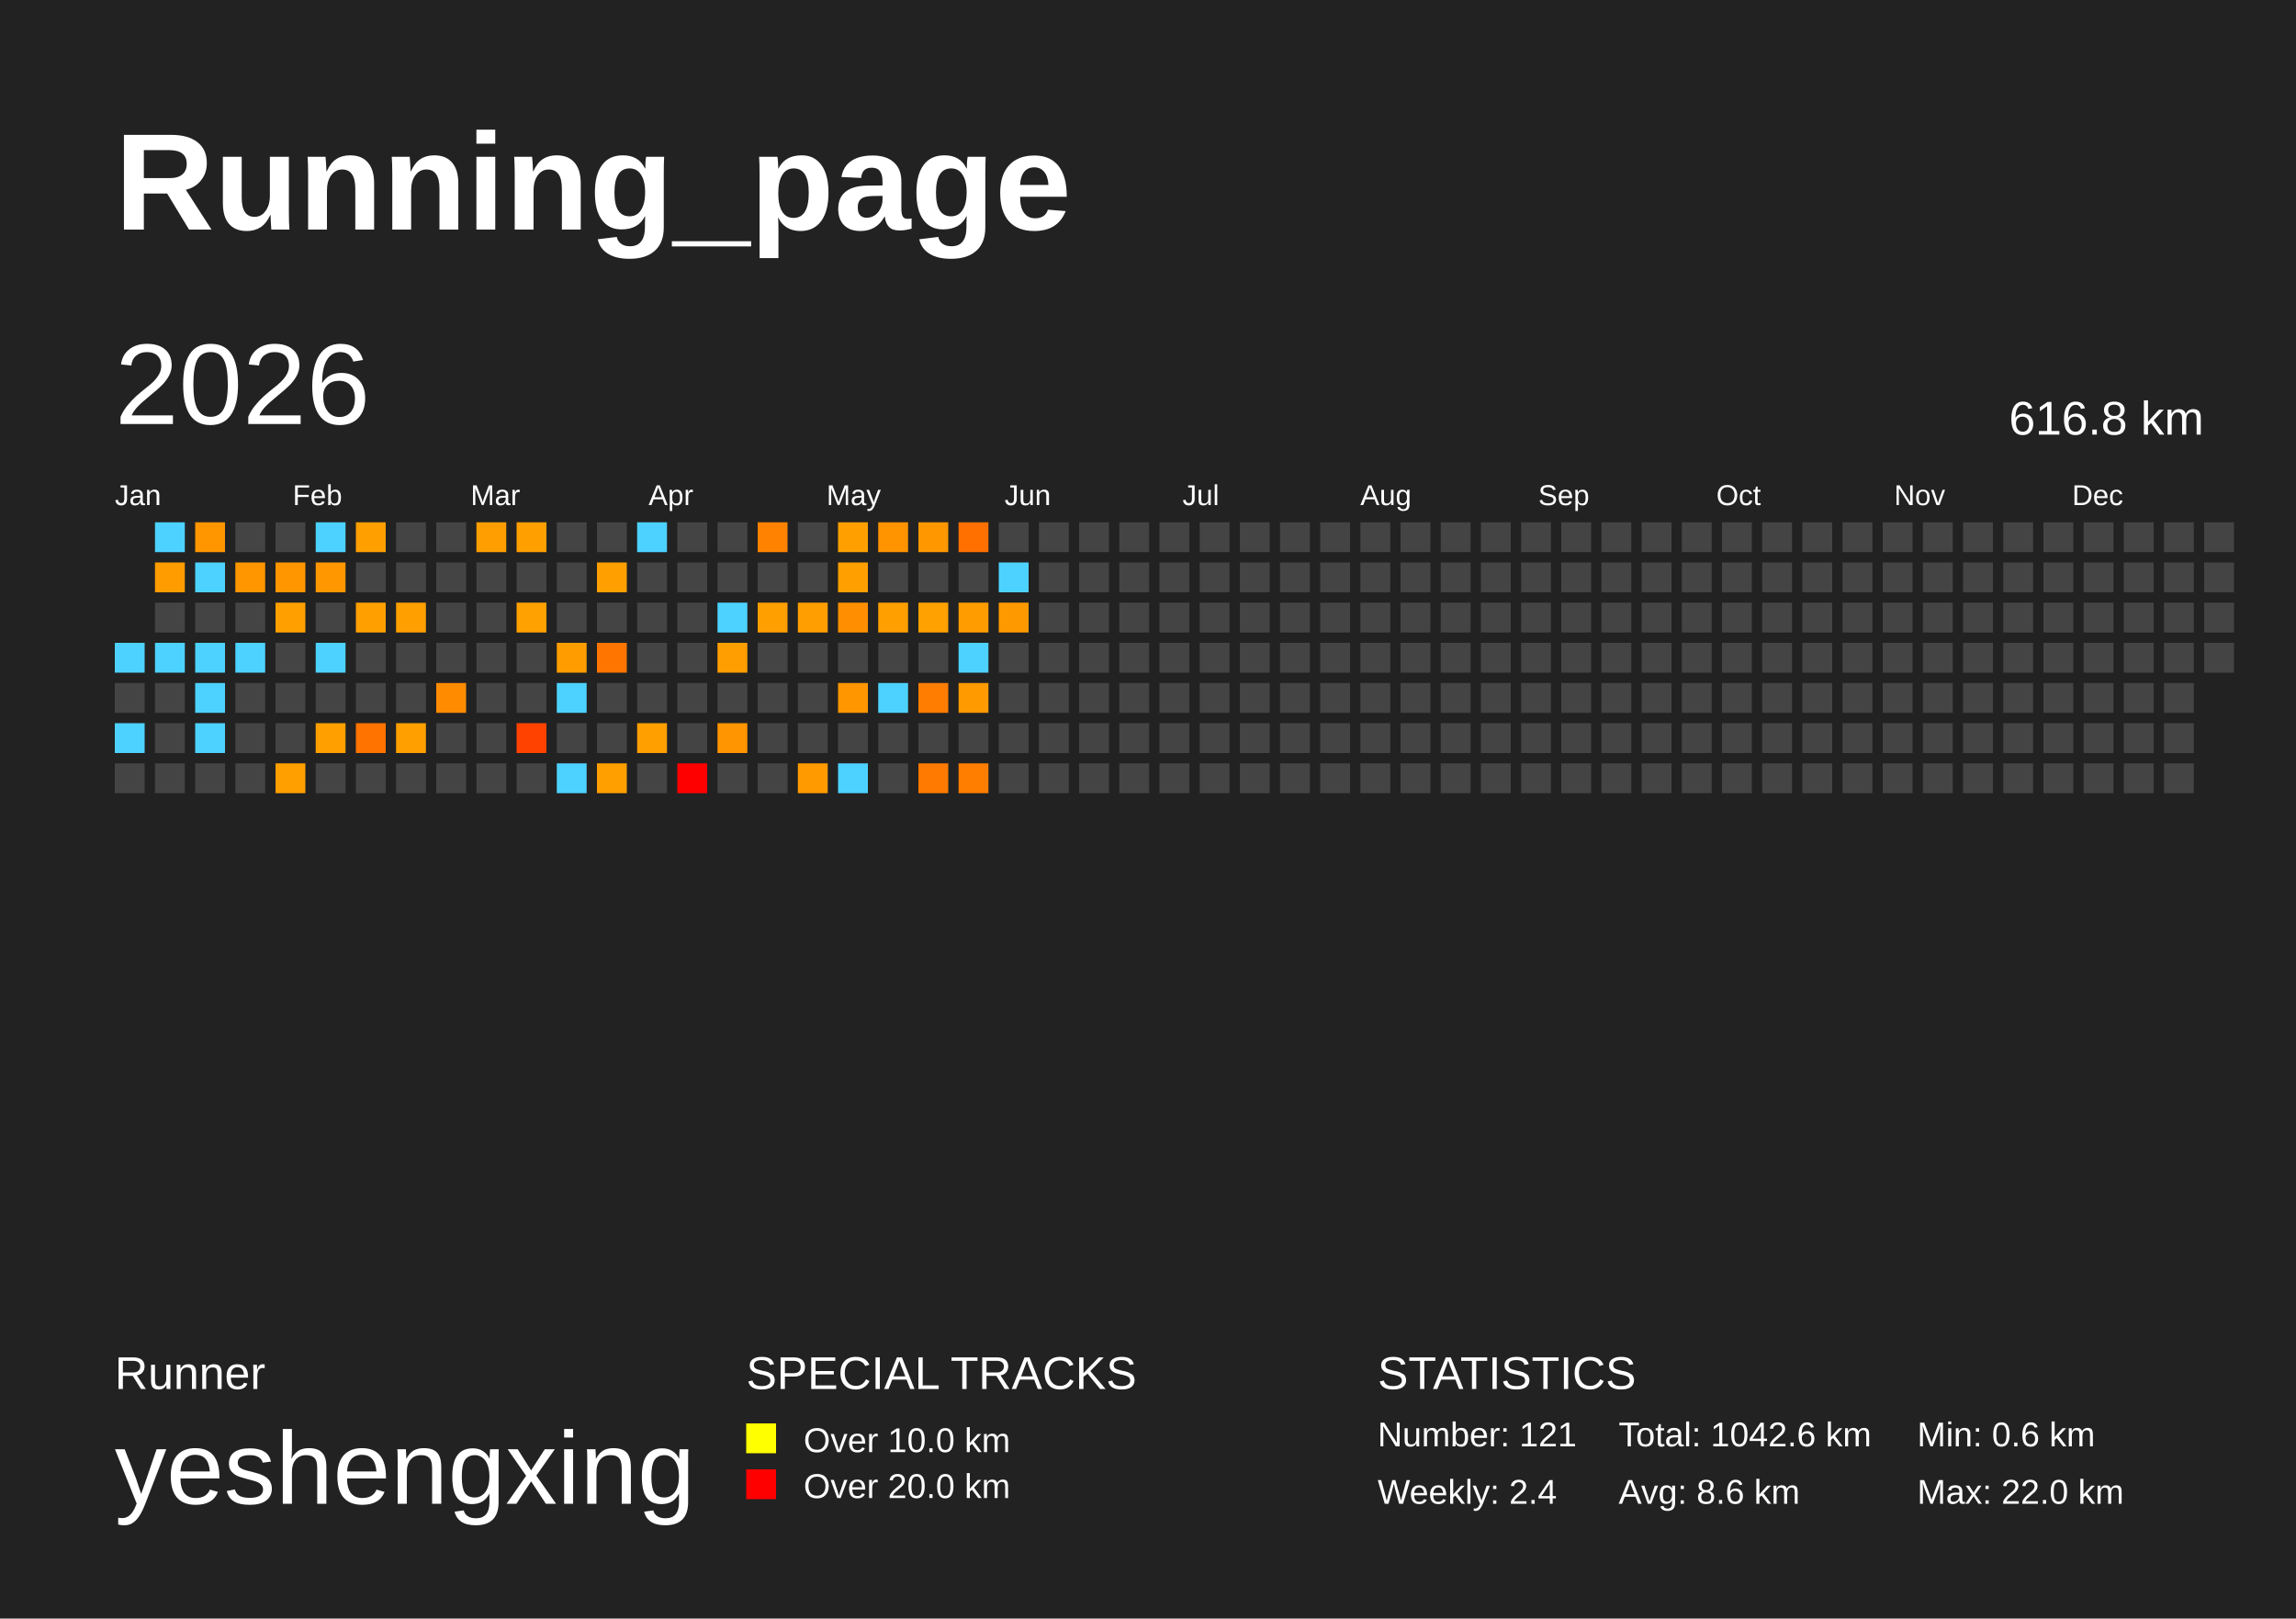
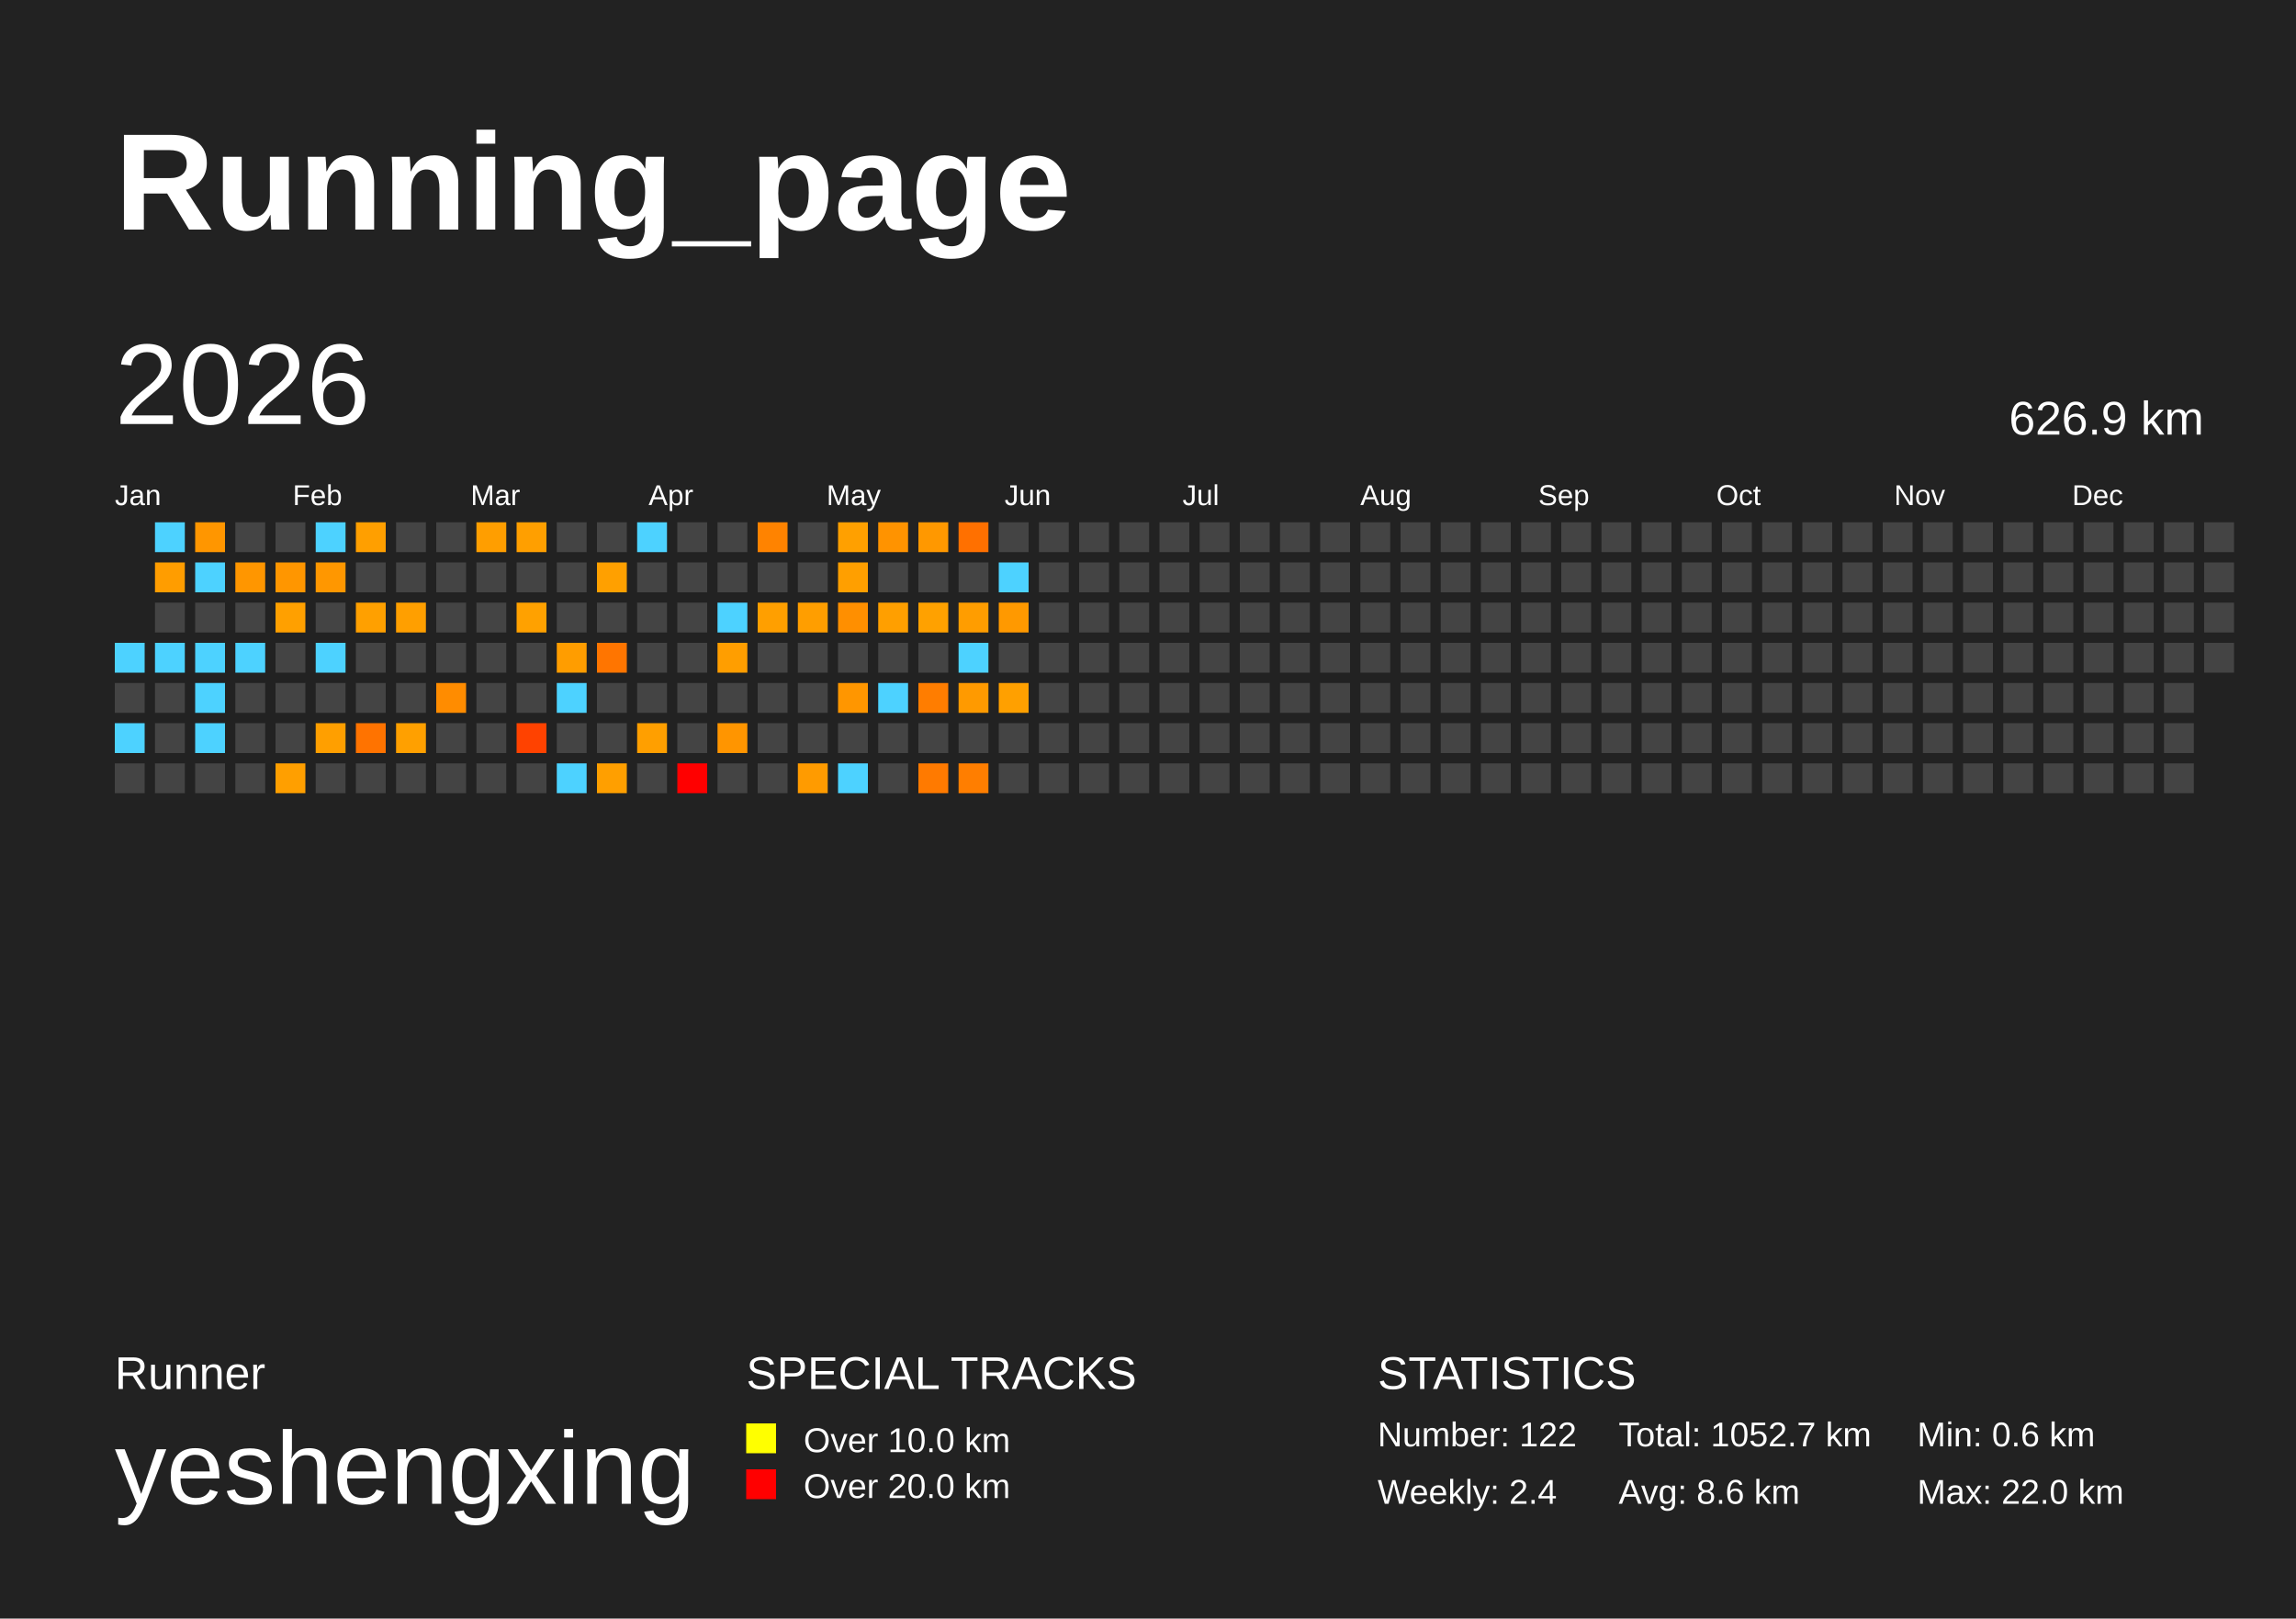
<svg xmlns="http://www.w3.org/2000/svg" baseProfile="full" height="141mm" version="1.1" viewBox="0,0,200,141" width="200mm">
  <defs />
  <rect fill="#222222" height="141" width="200" x="0" y="0" />
  <text fill="#FFFFFF" style="font-size:12px; font-family:Arial; font-weight:bold;" x="10" y="20">Running_page</text>
  <text fill="#FFFFFF" style="font-size:4px; font-family:Arial" x="10" y="121">Runner</text>
  <text fill="#FFFFFF" style="font-size:9px; font-family:Arial" x="10" y="131">yeshengxing</text>
  <text fill="#FFFFFF" style="font-size:4px; font-family:Arial" x="65" y="121">SPECIAL TRACKS</text>
  <rect fill="yellow" height="2.6" width="2.6" x="65" y="124" />
  <text fill="#FFFFFF" style="font-size:3px; font-family:Arial" x="70" y="126.5">Over 10.0 km</text>
  <rect fill="red" height="2.6" width="2.6" x="65" y="128" />
  <text fill="#FFFFFF" style="font-size:3px; font-family:Arial" x="70" y="130.5">Over 20.0 km</text>
  <text fill="#FFFFFF" style="font-size:4px; font-family:Arial" x="120" y="121">STATISTICS</text>
-   <text fill="#FFFFFF" style="font-size:3px; font-family:Arial" x="120" y="126">Number: 121</text>
+   <text fill="#FFFFFF" style="font-size:3px; font-family:Arial" x="120" y="126">Number: 122</text>
  <text fill="#FFFFFF" style="font-size:3px; font-family:Arial" x="120" y="131">Weekly: 2.4</text>
-   <text fill="#FFFFFF" style="font-size:3px; font-family:Arial" x="141" y="126">Total: 1042.6 km</text>
+   <text fill="#FFFFFF" style="font-size:3px; font-family:Arial" x="141" y="126">Total: 1052.7 km</text>
  <text fill="#FFFFFF" style="font-size:3px; font-family:Arial" x="141" y="131">Avg: 8.6 km</text>
  <text fill="#FFFFFF" style="font-size:3px; font-family:Arial" x="167" y="126">Min: 0.6 km</text>
  <text fill="#FFFFFF" style="font-size:3px; font-family:Arial" x="167" y="131">Max: 22.0 km</text>
  <text dominant-baseline="hanging" fill="#FFFFFF" style="font-size:10.0px; font-family:Arial;" x="10" y="30">2026</text>
-   <text dominant-baseline="hanging" fill="#FFFFFF" style="font-size:4.125px; font-family:Arial;" x="175" y="35">616.8 km</text>
+   <text dominant-baseline="hanging" fill="#FFFFFF" style="font-size:4.125px; font-family:Arial;" x="175" y="35">626.9 km</text>
  <text fill="#FFFFFF" style="font-size:2.5px; font-family:Arial" x="10.0" y="44">Jan</text>
  <text fill="#FFFFFF" style="font-size:2.5px; font-family:Arial" x="25.5" y="44">Feb</text>
  <text fill="#FFFFFF" style="font-size:2.5px; font-family:Arial" x="41.0" y="44">Mar</text>
  <text fill="#FFFFFF" style="font-size:2.5px; font-family:Arial" x="56.5" y="44">Apr</text>
  <text fill="#FFFFFF" style="font-size:2.5px; font-family:Arial" x="72.0" y="44">May</text>
  <text fill="#FFFFFF" style="font-size:2.5px; font-family:Arial" x="87.5" y="44">Jun</text>
  <text fill="#FFFFFF" style="font-size:2.5px; font-family:Arial" x="103.0" y="44">Jul</text>
  <text fill="#FFFFFF" style="font-size:2.5px; font-family:Arial" x="118.5" y="44">Aug</text>
  <text fill="#FFFFFF" style="font-size:2.5px; font-family:Arial" x="134.0" y="44">Sep</text>
  <text fill="#FFFFFF" style="font-size:2.5px; font-family:Arial" x="149.5" y="44">Oct</text>
  <text fill="#FFFFFF" style="font-size:2.5px; font-family:Arial" x="165.0" y="44">Nov</text>
  <text fill="#FFFFFF" style="font-size:2.5px; font-family:Arial" x="180.5" y="44">Dec</text>
  <rect fill="#4dd2ff" height="2.6" width="2.6" x="10.0" y="56.0" />
  <rect fill="#444444" height="2.6" width="2.6" x="10.0" y="59.5" />
  <rect fill="#4dd2ff" height="2.6" width="2.6" x="10.0" y="63.0" />
  <rect fill="#444444" height="2.6" width="2.6" x="10.0" y="66.5" />
  <rect fill="#4dd2ff" height="2.6" width="2.6" x="13.5" y="45.5" />
  <rect fill="#ff9d00" height="2.6" width="2.6" x="13.5" y="49.0" />
  <rect fill="#444444" height="2.6" width="2.6" x="13.5" y="52.5" />
  <rect fill="#4dd2ff" height="2.6" width="2.6" x="13.5" y="56.0" />
  <rect fill="#444444" height="2.6" width="2.6" x="13.5" y="59.5" />
  <rect fill="#444444" height="2.6" width="2.6" x="13.5" y="63.0" />
  <rect fill="#444444" height="2.6" width="2.6" x="13.5" y="66.5" />
  <rect fill="#ff9600" height="2.6" width="2.6" x="17.0" y="45.5" />
  <rect fill="#4dd2ff" height="2.6" width="2.6" x="17.0" y="49.0" />
  <rect fill="#444444" height="2.6" width="2.6" x="17.0" y="52.5" />
  <rect fill="#4dd2ff" height="2.6" width="2.6" x="17.0" y="56.0" />
  <rect fill="#4dd2ff" height="2.6" width="2.6" x="17.0" y="59.5" />
  <rect fill="#4dd2ff" height="2.6" width="2.6" x="17.0" y="63.0" />
  <rect fill="#444444" height="2.6" width="2.6" x="17.0" y="66.5" />
  <rect fill="#444444" height="2.6" width="2.6" x="20.5" y="45.5" />
  <rect fill="#ff9600" height="2.6" width="2.6" x="20.5" y="49.0" />
  <rect fill="#444444" height="2.6" width="2.6" x="20.5" y="52.5" />
  <rect fill="#4dd2ff" height="2.6" width="2.6" x="20.5" y="56.0" />
  <rect fill="#444444" height="2.6" width="2.6" x="20.5" y="59.5" />
  <rect fill="#444444" height="2.6" width="2.6" x="20.5" y="63.0" />
  <rect fill="#444444" height="2.6" width="2.6" x="20.5" y="66.5" />
  <rect fill="#444444" height="2.6" width="2.6" x="24.0" y="45.5" />
  <rect fill="#ff9600" height="2.6" width="2.6" x="24.0" y="49.0" />
  <rect fill="#ffa000" height="2.6" width="2.6" x="24.0" y="52.5" />
  <rect fill="#444444" height="2.6" width="2.6" x="24.0" y="56.0" />
  <rect fill="#444444" height="2.6" width="2.6" x="24.0" y="59.5" />
  <rect fill="#444444" height="2.6" width="2.6" x="24.0" y="63.0" />
  <rect fill="#ff9f00" height="2.6" width="2.6" x="24.0" y="66.5" />
  <rect fill="#4dd2ff" height="2.6" width="2.6" x="27.5" y="45.5" />
  <rect fill="#ff9700" height="2.6" width="2.6" x="27.5" y="49.0" />
  <rect fill="#444444" height="2.6" width="2.6" x="27.5" y="52.5" />
  <rect fill="#4dd2ff" height="2.6" width="2.6" x="27.5" y="56.0" />
  <rect fill="#444444" height="2.6" width="2.6" x="27.5" y="59.5" />
  <rect fill="#ff9f00" height="2.6" width="2.6" x="27.5" y="63.0" />
  <rect fill="#444444" height="2.6" width="2.6" x="27.5" y="66.5" />
  <rect fill="#ff9f00" height="2.6" width="2.6" x="31.0" y="45.5" />
  <rect fill="#444444" height="2.6" width="2.6" x="31.0" y="49.0" />
  <rect fill="#ffa000" height="2.6" width="2.6" x="31.0" y="52.5" />
  <rect fill="#444444" height="2.6" width="2.6" x="31.0" y="56.0" />
  <rect fill="#444444" height="2.6" width="2.6" x="31.0" y="59.5" />
  <rect fill="#ff7300" height="2.6" width="2.6" x="31.0" y="63.0" />
  <rect fill="#444444" height="2.6" width="2.6" x="31.0" y="66.5" />
  <rect fill="#444444" height="2.6" width="2.6" x="34.5" y="45.5" />
  <rect fill="#444444" height="2.6" width="2.6" x="34.5" y="49.0" />
  <rect fill="#ff9f00" height="2.6" width="2.6" x="34.5" y="52.5" />
  <rect fill="#444444" height="2.6" width="2.6" x="34.5" y="56.0" />
  <rect fill="#444444" height="2.6" width="2.6" x="34.5" y="59.5" />
  <rect fill="#ffa000" height="2.6" width="2.6" x="34.5" y="63.0" />
  <rect fill="#444444" height="2.6" width="2.6" x="34.5" y="66.5" />
  <rect fill="#444444" height="2.6" width="2.6" x="38.0" y="45.5" />
  <rect fill="#444444" height="2.6" width="2.6" x="38.0" y="49.0" />
  <rect fill="#444444" height="2.6" width="2.6" x="38.0" y="52.5" />
  <rect fill="#444444" height="2.6" width="2.6" x="38.0" y="56.0" />
  <rect fill="#ff8c00" height="2.6" width="2.6" x="38.0" y="59.5" />
  <rect fill="#444444" height="2.6" width="2.6" x="38.0" y="63.0" />
  <rect fill="#444444" height="2.6" width="2.6" x="38.0" y="66.5" />
  <rect fill="#ff9e00" height="2.6" width="2.6" x="41.5" y="45.5" />
  <rect fill="#444444" height="2.6" width="2.6" x="41.5" y="49.0" />
  <rect fill="#444444" height="2.6" width="2.6" x="41.5" y="52.5" />
  <rect fill="#444444" height="2.6" width="2.6" x="41.5" y="56.0" />
  <rect fill="#444444" height="2.6" width="2.6" x="41.5" y="59.5" />
  <rect fill="#444444" height="2.6" width="2.6" x="41.5" y="63.0" />
  <rect fill="#444444" height="2.6" width="2.6" x="41.5" y="66.5" />
  <rect fill="#ff9f00" height="2.6" width="2.6" x="45.0" y="45.5" />
  <rect fill="#444444" height="2.6" width="2.6" x="45.0" y="49.0" />
  <rect fill="#ffa100" height="2.6" width="2.6" x="45.0" y="52.5" />
  <rect fill="#444444" height="2.6" width="2.6" x="45.0" y="56.0" />
  <rect fill="#444444" height="2.6" width="2.6" x="45.0" y="59.5" />
  <rect fill="#ff4200" height="2.6" width="2.6" x="45.0" y="63.0" />
  <rect fill="#444444" height="2.6" width="2.6" x="45.0" y="66.5" />
  <rect fill="#444444" height="2.6" width="2.6" x="48.5" y="45.5" />
  <rect fill="#444444" height="2.6" width="2.6" x="48.5" y="49.0" />
  <rect fill="#444444" height="2.6" width="2.6" x="48.5" y="52.5" />
  <rect fill="#ff9d00" height="2.6" width="2.6" x="48.5" y="56.0" />
  <rect fill="#4dd2ff" height="2.6" width="2.6" x="48.5" y="59.5" />
  <rect fill="#444444" height="2.6" width="2.6" x="48.5" y="63.0" />
  <rect fill="#4dd2ff" height="2.6" width="2.6" x="48.5" y="66.5" />
  <rect fill="#444444" height="2.6" width="2.6" x="52.0" y="45.5" />
  <rect fill="#ffa000" height="2.6" width="2.6" x="52.0" y="49.0" />
  <rect fill="#444444" height="2.6" width="2.6" x="52.0" y="52.5" />
  <rect fill="#ff7500" height="2.6" width="2.6" x="52.0" y="56.0" />
  <rect fill="#444444" height="2.6" width="2.6" x="52.0" y="59.5" />
  <rect fill="#444444" height="2.6" width="2.6" x="52.0" y="63.0" />
  <rect fill="#ff9f00" height="2.6" width="2.6" x="52.0" y="66.5" />
  <rect fill="#4dd2ff" height="2.6" width="2.6" x="55.5" y="45.5" />
  <rect fill="#444444" height="2.6" width="2.6" x="55.5" y="49.0" />
  <rect fill="#444444" height="2.6" width="2.6" x="55.5" y="52.5" />
  <rect fill="#444444" height="2.6" width="2.6" x="55.5" y="56.0" />
  <rect fill="#444444" height="2.6" width="2.6" x="55.5" y="59.5" />
  <rect fill="#ff9f00" height="2.6" width="2.6" x="55.5" y="63.0" />
  <rect fill="#444444" height="2.6" width="2.6" x="55.5" y="66.5" />
  <rect fill="#444444" height="2.6" width="2.6" x="59.0" y="45.5" />
  <rect fill="#444444" height="2.6" width="2.6" x="59.0" y="49.0" />
  <rect fill="#444444" height="2.6" width="2.6" x="59.0" y="52.5" />
  <rect fill="#444444" height="2.6" width="2.6" x="59.0" y="56.0" />
  <rect fill="#444444" height="2.6" width="2.6" x="59.0" y="59.5" />
  <rect fill="#444444" height="2.6" width="2.6" x="59.0" y="63.0" />
  <rect fill="red" height="2.6" width="2.6" x="59.0" y="66.5" />
  <rect fill="#444444" height="2.6" width="2.6" x="62.5" y="45.5" />
  <rect fill="#444444" height="2.6" width="2.6" x="62.5" y="49.0" />
  <rect fill="#4dd2ff" height="2.6" width="2.6" x="62.5" y="52.5" />
  <rect fill="#ff9e00" height="2.6" width="2.6" x="62.5" y="56.0" />
  <rect fill="#444444" height="2.6" width="2.6" x="62.5" y="59.5" />
  <rect fill="#ff9500" height="2.6" width="2.6" x="62.5" y="63.0" />
  <rect fill="#444444" height="2.6" width="2.6" x="62.5" y="66.5" />
  <rect fill="#ff8300" height="2.6" width="2.6" x="66.0" y="45.5" />
  <rect fill="#444444" height="2.6" width="2.6" x="66.0" y="49.0" />
  <rect fill="#ff9f00" height="2.6" width="2.6" x="66.0" y="52.5" />
  <rect fill="#444444" height="2.6" width="2.6" x="66.0" y="56.0" />
  <rect fill="#444444" height="2.6" width="2.6" x="66.0" y="59.5" />
  <rect fill="#444444" height="2.6" width="2.6" x="66.0" y="63.0" />
  <rect fill="#444444" height="2.6" width="2.6" x="66.0" y="66.5" />
  <rect fill="#444444" height="2.6" width="2.6" x="69.5" y="45.5" />
  <rect fill="#444444" height="2.6" width="2.6" x="69.5" y="49.0" />
  <rect fill="#ff9e00" height="2.6" width="2.6" x="69.5" y="52.5" />
  <rect fill="#444444" height="2.6" width="2.6" x="69.5" y="56.0" />
  <rect fill="#444444" height="2.6" width="2.6" x="69.5" y="59.5" />
  <rect fill="#444444" height="2.6" width="2.6" x="69.5" y="63.0" />
  <rect fill="#ff9b00" height="2.6" width="2.6" x="69.5" y="66.5" />
  <rect fill="#ffa000" height="2.6" width="2.6" x="73.0" y="45.5" />
  <rect fill="#ff9f00" height="2.6" width="2.6" x="73.0" y="49.0" />
  <rect fill="#ff8f00" height="2.6" width="2.6" x="73.0" y="52.5" />
  <rect fill="#444444" height="2.6" width="2.6" x="73.0" y="56.0" />
  <rect fill="#ff9600" height="2.6" width="2.6" x="73.0" y="59.5" />
  <rect fill="#444444" height="2.6" width="2.6" x="73.0" y="63.0" />
  <rect fill="#4dd2ff" height="2.6" width="2.6" x="73.0" y="66.5" />
  <rect fill="#ff9300" height="2.6" width="2.6" x="76.5" y="45.5" />
  <rect fill="#444444" height="2.6" width="2.6" x="76.5" y="49.0" />
  <rect fill="#ff9f00" height="2.6" width="2.6" x="76.5" y="52.5" />
  <rect fill="#444444" height="2.6" width="2.6" x="76.5" y="56.0" />
  <rect fill="#4dd2ff" height="2.6" width="2.6" x="76.5" y="59.5" />
  <rect fill="#444444" height="2.6" width="2.6" x="76.5" y="63.0" />
  <rect fill="#444444" height="2.6" width="2.6" x="76.5" y="66.5" />
  <rect fill="#ff9800" height="2.6" width="2.6" x="80.0" y="45.5" />
  <rect fill="#444444" height="2.6" width="2.6" x="80.0" y="49.0" />
  <rect fill="#ffa100" height="2.6" width="2.6" x="80.0" y="52.5" />
  <rect fill="#444444" height="2.6" width="2.6" x="80.0" y="56.0" />
  <rect fill="#ff7d00" height="2.6" width="2.6" x="80.0" y="59.5" />
  <rect fill="#444444" height="2.6" width="2.6" x="80.0" y="63.0" />
  <rect fill="#ff7a00" height="2.6" width="2.6" x="80.0" y="66.5" />
  <rect fill="#ff7000" height="2.6" width="2.6" x="83.5" y="45.5" />
  <rect fill="#444444" height="2.6" width="2.6" x="83.5" y="49.0" />
  <rect fill="#ff9d00" height="2.6" width="2.6" x="83.5" y="52.5" />
  <rect fill="#4dd2ff" height="2.6" width="2.6" x="83.5" y="56.0" />
  <rect fill="#ff9a00" height="2.6" width="2.6" x="83.5" y="59.5" />
  <rect fill="#444444" height="2.6" width="2.6" x="83.5" y="63.0" />
  <rect fill="#ff7e00" height="2.6" width="2.6" x="83.5" y="66.5" />
  <rect fill="#444444" height="2.6" width="2.6" x="87.0" y="45.5" />
  <rect fill="#4dd2ff" height="2.6" width="2.6" x="87.0" y="49.0" />
  <rect fill="#ff9900" height="2.6" width="2.6" x="87.0" y="52.5" />
  <rect fill="#444444" height="2.6" width="2.6" x="87.0" y="56.0" />
-   <rect fill="#444444" height="2.6" width="2.6" x="87.0" y="59.5" />
+   <rect fill="#ffa000" height="2.6" width="2.6" x="87.0" y="59.5" />
  <rect fill="#444444" height="2.6" width="2.6" x="87.0" y="63.0" />
  <rect fill="#444444" height="2.6" width="2.6" x="87.0" y="66.5" />
  <rect fill="#444444" height="2.6" width="2.6" x="90.5" y="45.5" />
  <rect fill="#444444" height="2.6" width="2.6" x="90.5" y="49.0" />
  <rect fill="#444444" height="2.6" width="2.6" x="90.5" y="52.5" />
  <rect fill="#444444" height="2.6" width="2.6" x="90.5" y="56.0" />
  <rect fill="#444444" height="2.6" width="2.6" x="90.5" y="59.5" />
  <rect fill="#444444" height="2.6" width="2.6" x="90.5" y="63.0" />
  <rect fill="#444444" height="2.6" width="2.6" x="90.5" y="66.5" />
  <rect fill="#444444" height="2.6" width="2.6" x="94.0" y="45.5" />
  <rect fill="#444444" height="2.6" width="2.6" x="94.0" y="49.0" />
  <rect fill="#444444" height="2.6" width="2.6" x="94.0" y="52.5" />
  <rect fill="#444444" height="2.6" width="2.6" x="94.0" y="56.0" />
  <rect fill="#444444" height="2.6" width="2.6" x="94.0" y="59.5" />
  <rect fill="#444444" height="2.6" width="2.6" x="94.0" y="63.0" />
  <rect fill="#444444" height="2.6" width="2.6" x="94.0" y="66.5" />
  <rect fill="#444444" height="2.6" width="2.6" x="97.5" y="45.5" />
  <rect fill="#444444" height="2.6" width="2.6" x="97.5" y="49.0" />
  <rect fill="#444444" height="2.6" width="2.6" x="97.5" y="52.5" />
  <rect fill="#444444" height="2.6" width="2.6" x="97.5" y="56.0" />
  <rect fill="#444444" height="2.6" width="2.6" x="97.5" y="59.5" />
  <rect fill="#444444" height="2.6" width="2.6" x="97.5" y="63.0" />
  <rect fill="#444444" height="2.6" width="2.6" x="97.5" y="66.5" />
  <rect fill="#444444" height="2.6" width="2.6" x="101.0" y="45.5" />
  <rect fill="#444444" height="2.6" width="2.6" x="101.0" y="49.0" />
  <rect fill="#444444" height="2.6" width="2.6" x="101.0" y="52.5" />
  <rect fill="#444444" height="2.6" width="2.6" x="101.0" y="56.0" />
  <rect fill="#444444" height="2.6" width="2.6" x="101.0" y="59.5" />
  <rect fill="#444444" height="2.6" width="2.6" x="101.0" y="63.0" />
  <rect fill="#444444" height="2.6" width="2.6" x="101.0" y="66.5" />
  <rect fill="#444444" height="2.6" width="2.6" x="104.5" y="45.5" />
  <rect fill="#444444" height="2.6" width="2.6" x="104.5" y="49.0" />
  <rect fill="#444444" height="2.6" width="2.6" x="104.5" y="52.5" />
  <rect fill="#444444" height="2.6" width="2.6" x="104.5" y="56.0" />
  <rect fill="#444444" height="2.6" width="2.6" x="104.5" y="59.5" />
  <rect fill="#444444" height="2.6" width="2.6" x="104.5" y="63.0" />
  <rect fill="#444444" height="2.6" width="2.6" x="104.5" y="66.5" />
  <rect fill="#444444" height="2.6" width="2.6" x="108.0" y="45.5" />
  <rect fill="#444444" height="2.6" width="2.6" x="108.0" y="49.0" />
  <rect fill="#444444" height="2.6" width="2.6" x="108.0" y="52.5" />
  <rect fill="#444444" height="2.6" width="2.6" x="108.0" y="56.0" />
  <rect fill="#444444" height="2.6" width="2.6" x="108.0" y="59.5" />
  <rect fill="#444444" height="2.6" width="2.6" x="108.0" y="63.0" />
  <rect fill="#444444" height="2.6" width="2.6" x="108.0" y="66.5" />
  <rect fill="#444444" height="2.6" width="2.6" x="111.5" y="45.5" />
  <rect fill="#444444" height="2.6" width="2.6" x="111.5" y="49.0" />
  <rect fill="#444444" height="2.6" width="2.6" x="111.5" y="52.5" />
  <rect fill="#444444" height="2.6" width="2.6" x="111.5" y="56.0" />
  <rect fill="#444444" height="2.6" width="2.6" x="111.5" y="59.5" />
  <rect fill="#444444" height="2.6" width="2.6" x="111.5" y="63.0" />
  <rect fill="#444444" height="2.6" width="2.6" x="111.5" y="66.5" />
  <rect fill="#444444" height="2.6" width="2.6" x="115.0" y="45.5" />
  <rect fill="#444444" height="2.6" width="2.6" x="115.0" y="49.0" />
  <rect fill="#444444" height="2.6" width="2.6" x="115.0" y="52.5" />
  <rect fill="#444444" height="2.6" width="2.6" x="115.0" y="56.0" />
  <rect fill="#444444" height="2.6" width="2.6" x="115.0" y="59.5" />
  <rect fill="#444444" height="2.6" width="2.6" x="115.0" y="63.0" />
  <rect fill="#444444" height="2.6" width="2.6" x="115.0" y="66.5" />
  <rect fill="#444444" height="2.6" width="2.6" x="118.5" y="45.5" />
  <rect fill="#444444" height="2.6" width="2.6" x="118.5" y="49.0" />
  <rect fill="#444444" height="2.6" width="2.6" x="118.5" y="52.5" />
  <rect fill="#444444" height="2.6" width="2.6" x="118.5" y="56.0" />
  <rect fill="#444444" height="2.6" width="2.6" x="118.5" y="59.5" />
  <rect fill="#444444" height="2.6" width="2.6" x="118.5" y="63.0" />
  <rect fill="#444444" height="2.6" width="2.6" x="118.5" y="66.5" />
  <rect fill="#444444" height="2.6" width="2.6" x="122.0" y="45.5" />
  <rect fill="#444444" height="2.6" width="2.6" x="122.0" y="49.0" />
  <rect fill="#444444" height="2.6" width="2.6" x="122.0" y="52.5" />
  <rect fill="#444444" height="2.6" width="2.6" x="122.0" y="56.0" />
  <rect fill="#444444" height="2.6" width="2.6" x="122.0" y="59.5" />
  <rect fill="#444444" height="2.6" width="2.6" x="122.0" y="63.0" />
  <rect fill="#444444" height="2.6" width="2.6" x="122.0" y="66.5" />
  <rect fill="#444444" height="2.6" width="2.6" x="125.5" y="45.5" />
  <rect fill="#444444" height="2.6" width="2.6" x="125.5" y="49.0" />
  <rect fill="#444444" height="2.6" width="2.6" x="125.5" y="52.5" />
  <rect fill="#444444" height="2.6" width="2.6" x="125.5" y="56.0" />
  <rect fill="#444444" height="2.6" width="2.6" x="125.5" y="59.5" />
  <rect fill="#444444" height="2.6" width="2.6" x="125.5" y="63.0" />
  <rect fill="#444444" height="2.6" width="2.6" x="125.5" y="66.5" />
  <rect fill="#444444" height="2.6" width="2.6" x="129.0" y="45.5" />
  <rect fill="#444444" height="2.6" width="2.6" x="129.0" y="49.0" />
  <rect fill="#444444" height="2.6" width="2.6" x="129.0" y="52.5" />
  <rect fill="#444444" height="2.6" width="2.6" x="129.0" y="56.0" />
  <rect fill="#444444" height="2.6" width="2.6" x="129.0" y="59.5" />
  <rect fill="#444444" height="2.6" width="2.6" x="129.0" y="63.0" />
  <rect fill="#444444" height="2.6" width="2.6" x="129.0" y="66.5" />
  <rect fill="#444444" height="2.6" width="2.6" x="132.5" y="45.5" />
  <rect fill="#444444" height="2.6" width="2.6" x="132.5" y="49.0" />
  <rect fill="#444444" height="2.6" width="2.6" x="132.5" y="52.5" />
  <rect fill="#444444" height="2.6" width="2.6" x="132.5" y="56.0" />
  <rect fill="#444444" height="2.6" width="2.6" x="132.5" y="59.5" />
  <rect fill="#444444" height="2.6" width="2.6" x="132.5" y="63.0" />
  <rect fill="#444444" height="2.6" width="2.6" x="132.5" y="66.5" />
  <rect fill="#444444" height="2.6" width="2.6" x="136.0" y="45.5" />
  <rect fill="#444444" height="2.6" width="2.6" x="136.0" y="49.0" />
  <rect fill="#444444" height="2.6" width="2.6" x="136.0" y="52.5" />
  <rect fill="#444444" height="2.6" width="2.6" x="136.0" y="56.0" />
  <rect fill="#444444" height="2.6" width="2.6" x="136.0" y="59.5" />
  <rect fill="#444444" height="2.6" width="2.6" x="136.0" y="63.0" />
  <rect fill="#444444" height="2.6" width="2.6" x="136.0" y="66.5" />
  <rect fill="#444444" height="2.6" width="2.6" x="139.5" y="45.5" />
  <rect fill="#444444" height="2.6" width="2.6" x="139.5" y="49.0" />
  <rect fill="#444444" height="2.6" width="2.6" x="139.5" y="52.5" />
  <rect fill="#444444" height="2.6" width="2.6" x="139.5" y="56.0" />
  <rect fill="#444444" height="2.6" width="2.6" x="139.5" y="59.5" />
  <rect fill="#444444" height="2.6" width="2.6" x="139.5" y="63.0" />
  <rect fill="#444444" height="2.6" width="2.6" x="139.5" y="66.5" />
  <rect fill="#444444" height="2.6" width="2.6" x="143.0" y="45.5" />
  <rect fill="#444444" height="2.6" width="2.6" x="143.0" y="49.0" />
  <rect fill="#444444" height="2.6" width="2.6" x="143.0" y="52.5" />
  <rect fill="#444444" height="2.6" width="2.6" x="143.0" y="56.0" />
  <rect fill="#444444" height="2.6" width="2.6" x="143.0" y="59.5" />
  <rect fill="#444444" height="2.6" width="2.6" x="143.0" y="63.0" />
  <rect fill="#444444" height="2.6" width="2.6" x="143.0" y="66.5" />
  <rect fill="#444444" height="2.6" width="2.6" x="146.5" y="45.5" />
  <rect fill="#444444" height="2.6" width="2.6" x="146.5" y="49.0" />
  <rect fill="#444444" height="2.6" width="2.6" x="146.5" y="52.5" />
  <rect fill="#444444" height="2.6" width="2.6" x="146.5" y="56.0" />
  <rect fill="#444444" height="2.6" width="2.6" x="146.5" y="59.5" />
  <rect fill="#444444" height="2.6" width="2.6" x="146.5" y="63.0" />
  <rect fill="#444444" height="2.6" width="2.6" x="146.5" y="66.5" />
  <rect fill="#444444" height="2.6" width="2.6" x="150.0" y="45.5" />
  <rect fill="#444444" height="2.6" width="2.6" x="150.0" y="49.0" />
  <rect fill="#444444" height="2.6" width="2.6" x="150.0" y="52.5" />
  <rect fill="#444444" height="2.6" width="2.6" x="150.0" y="56.0" />
  <rect fill="#444444" height="2.6" width="2.6" x="150.0" y="59.5" />
  <rect fill="#444444" height="2.6" width="2.6" x="150.0" y="63.0" />
  <rect fill="#444444" height="2.6" width="2.6" x="150.0" y="66.5" />
  <rect fill="#444444" height="2.6" width="2.6" x="153.5" y="45.5" />
  <rect fill="#444444" height="2.6" width="2.6" x="153.5" y="49.0" />
  <rect fill="#444444" height="2.6" width="2.6" x="153.5" y="52.5" />
  <rect fill="#444444" height="2.6" width="2.6" x="153.5" y="56.0" />
  <rect fill="#444444" height="2.6" width="2.6" x="153.5" y="59.5" />
  <rect fill="#444444" height="2.6" width="2.6" x="153.5" y="63.0" />
  <rect fill="#444444" height="2.6" width="2.6" x="153.5" y="66.5" />
  <rect fill="#444444" height="2.6" width="2.6" x="157.0" y="45.5" />
  <rect fill="#444444" height="2.6" width="2.6" x="157.0" y="49.0" />
  <rect fill="#444444" height="2.6" width="2.6" x="157.0" y="52.5" />
  <rect fill="#444444" height="2.6" width="2.6" x="157.0" y="56.0" />
  <rect fill="#444444" height="2.6" width="2.6" x="157.0" y="59.5" />
  <rect fill="#444444" height="2.6" width="2.6" x="157.0" y="63.0" />
  <rect fill="#444444" height="2.6" width="2.6" x="157.0" y="66.5" />
  <rect fill="#444444" height="2.6" width="2.6" x="160.5" y="45.5" />
  <rect fill="#444444" height="2.6" width="2.6" x="160.5" y="49.0" />
  <rect fill="#444444" height="2.6" width="2.6" x="160.5" y="52.5" />
  <rect fill="#444444" height="2.6" width="2.6" x="160.5" y="56.0" />
  <rect fill="#444444" height="2.6" width="2.6" x="160.5" y="59.5" />
  <rect fill="#444444" height="2.6" width="2.6" x="160.5" y="63.0" />
  <rect fill="#444444" height="2.6" width="2.6" x="160.5" y="66.5" />
  <rect fill="#444444" height="2.6" width="2.6" x="164.0" y="45.5" />
  <rect fill="#444444" height="2.6" width="2.6" x="164.0" y="49.0" />
  <rect fill="#444444" height="2.6" width="2.6" x="164.0" y="52.5" />
  <rect fill="#444444" height="2.6" width="2.6" x="164.0" y="56.0" />
  <rect fill="#444444" height="2.6" width="2.6" x="164.0" y="59.5" />
  <rect fill="#444444" height="2.6" width="2.6" x="164.0" y="63.0" />
  <rect fill="#444444" height="2.6" width="2.6" x="164.0" y="66.5" />
  <rect fill="#444444" height="2.6" width="2.6" x="167.5" y="45.5" />
  <rect fill="#444444" height="2.6" width="2.6" x="167.5" y="49.0" />
  <rect fill="#444444" height="2.6" width="2.6" x="167.5" y="52.5" />
  <rect fill="#444444" height="2.6" width="2.6" x="167.5" y="56.0" />
  <rect fill="#444444" height="2.6" width="2.6" x="167.5" y="59.5" />
  <rect fill="#444444" height="2.6" width="2.6" x="167.5" y="63.0" />
  <rect fill="#444444" height="2.6" width="2.6" x="167.5" y="66.5" />
  <rect fill="#444444" height="2.6" width="2.6" x="171.0" y="45.5" />
  <rect fill="#444444" height="2.6" width="2.6" x="171.0" y="49.0" />
  <rect fill="#444444" height="2.6" width="2.6" x="171.0" y="52.5" />
  <rect fill="#444444" height="2.6" width="2.6" x="171.0" y="56.0" />
  <rect fill="#444444" height="2.6" width="2.6" x="171.0" y="59.5" />
  <rect fill="#444444" height="2.6" width="2.6" x="171.0" y="63.0" />
  <rect fill="#444444" height="2.6" width="2.6" x="171.0" y="66.5" />
  <rect fill="#444444" height="2.6" width="2.6" x="174.5" y="45.5" />
  <rect fill="#444444" height="2.6" width="2.6" x="174.5" y="49.0" />
  <rect fill="#444444" height="2.6" width="2.6" x="174.5" y="52.5" />
  <rect fill="#444444" height="2.6" width="2.6" x="174.5" y="56.0" />
  <rect fill="#444444" height="2.6" width="2.6" x="174.5" y="59.5" />
  <rect fill="#444444" height="2.6" width="2.6" x="174.5" y="63.0" />
  <rect fill="#444444" height="2.6" width="2.6" x="174.5" y="66.5" />
  <rect fill="#444444" height="2.6" width="2.6" x="178.0" y="45.5" />
  <rect fill="#444444" height="2.6" width="2.6" x="178.0" y="49.0" />
  <rect fill="#444444" height="2.6" width="2.6" x="178.0" y="52.5" />
  <rect fill="#444444" height="2.6" width="2.6" x="178.0" y="56.0" />
  <rect fill="#444444" height="2.6" width="2.6" x="178.0" y="59.5" />
  <rect fill="#444444" height="2.6" width="2.6" x="178.0" y="63.0" />
  <rect fill="#444444" height="2.6" width="2.6" x="178.0" y="66.5" />
  <rect fill="#444444" height="2.6" width="2.6" x="181.5" y="45.5" />
  <rect fill="#444444" height="2.6" width="2.6" x="181.5" y="49.0" />
  <rect fill="#444444" height="2.6" width="2.6" x="181.5" y="52.5" />
  <rect fill="#444444" height="2.6" width="2.6" x="181.5" y="56.0" />
  <rect fill="#444444" height="2.6" width="2.6" x="181.5" y="59.5" />
  <rect fill="#444444" height="2.6" width="2.6" x="181.5" y="63.0" />
  <rect fill="#444444" height="2.6" width="2.6" x="181.5" y="66.5" />
  <rect fill="#444444" height="2.6" width="2.6" x="185.0" y="45.5" />
  <rect fill="#444444" height="2.6" width="2.6" x="185.0" y="49.0" />
  <rect fill="#444444" height="2.6" width="2.6" x="185.0" y="52.5" />
  <rect fill="#444444" height="2.6" width="2.6" x="185.0" y="56.0" />
  <rect fill="#444444" height="2.6" width="2.6" x="185.0" y="59.5" />
  <rect fill="#444444" height="2.6" width="2.6" x="185.0" y="63.0" />
  <rect fill="#444444" height="2.6" width="2.6" x="185.0" y="66.5" />
  <rect fill="#444444" height="2.6" width="2.6" x="188.5" y="45.5" />
  <rect fill="#444444" height="2.6" width="2.6" x="188.5" y="49.0" />
  <rect fill="#444444" height="2.6" width="2.6" x="188.5" y="52.5" />
  <rect fill="#444444" height="2.6" width="2.6" x="188.5" y="56.0" />
  <rect fill="#444444" height="2.6" width="2.6" x="188.5" y="59.5" />
  <rect fill="#444444" height="2.6" width="2.6" x="188.5" y="63.0" />
  <rect fill="#444444" height="2.6" width="2.6" x="188.5" y="66.5" />
  <rect fill="#444444" height="2.6" width="2.6" x="192.0" y="45.5" />
  <rect fill="#444444" height="2.6" width="2.6" x="192.0" y="49.0" />
  <rect fill="#444444" height="2.6" width="2.6" x="192.0" y="52.5" />
  <rect fill="#444444" height="2.6" width="2.6" x="192.0" y="56.0" />
</svg>
